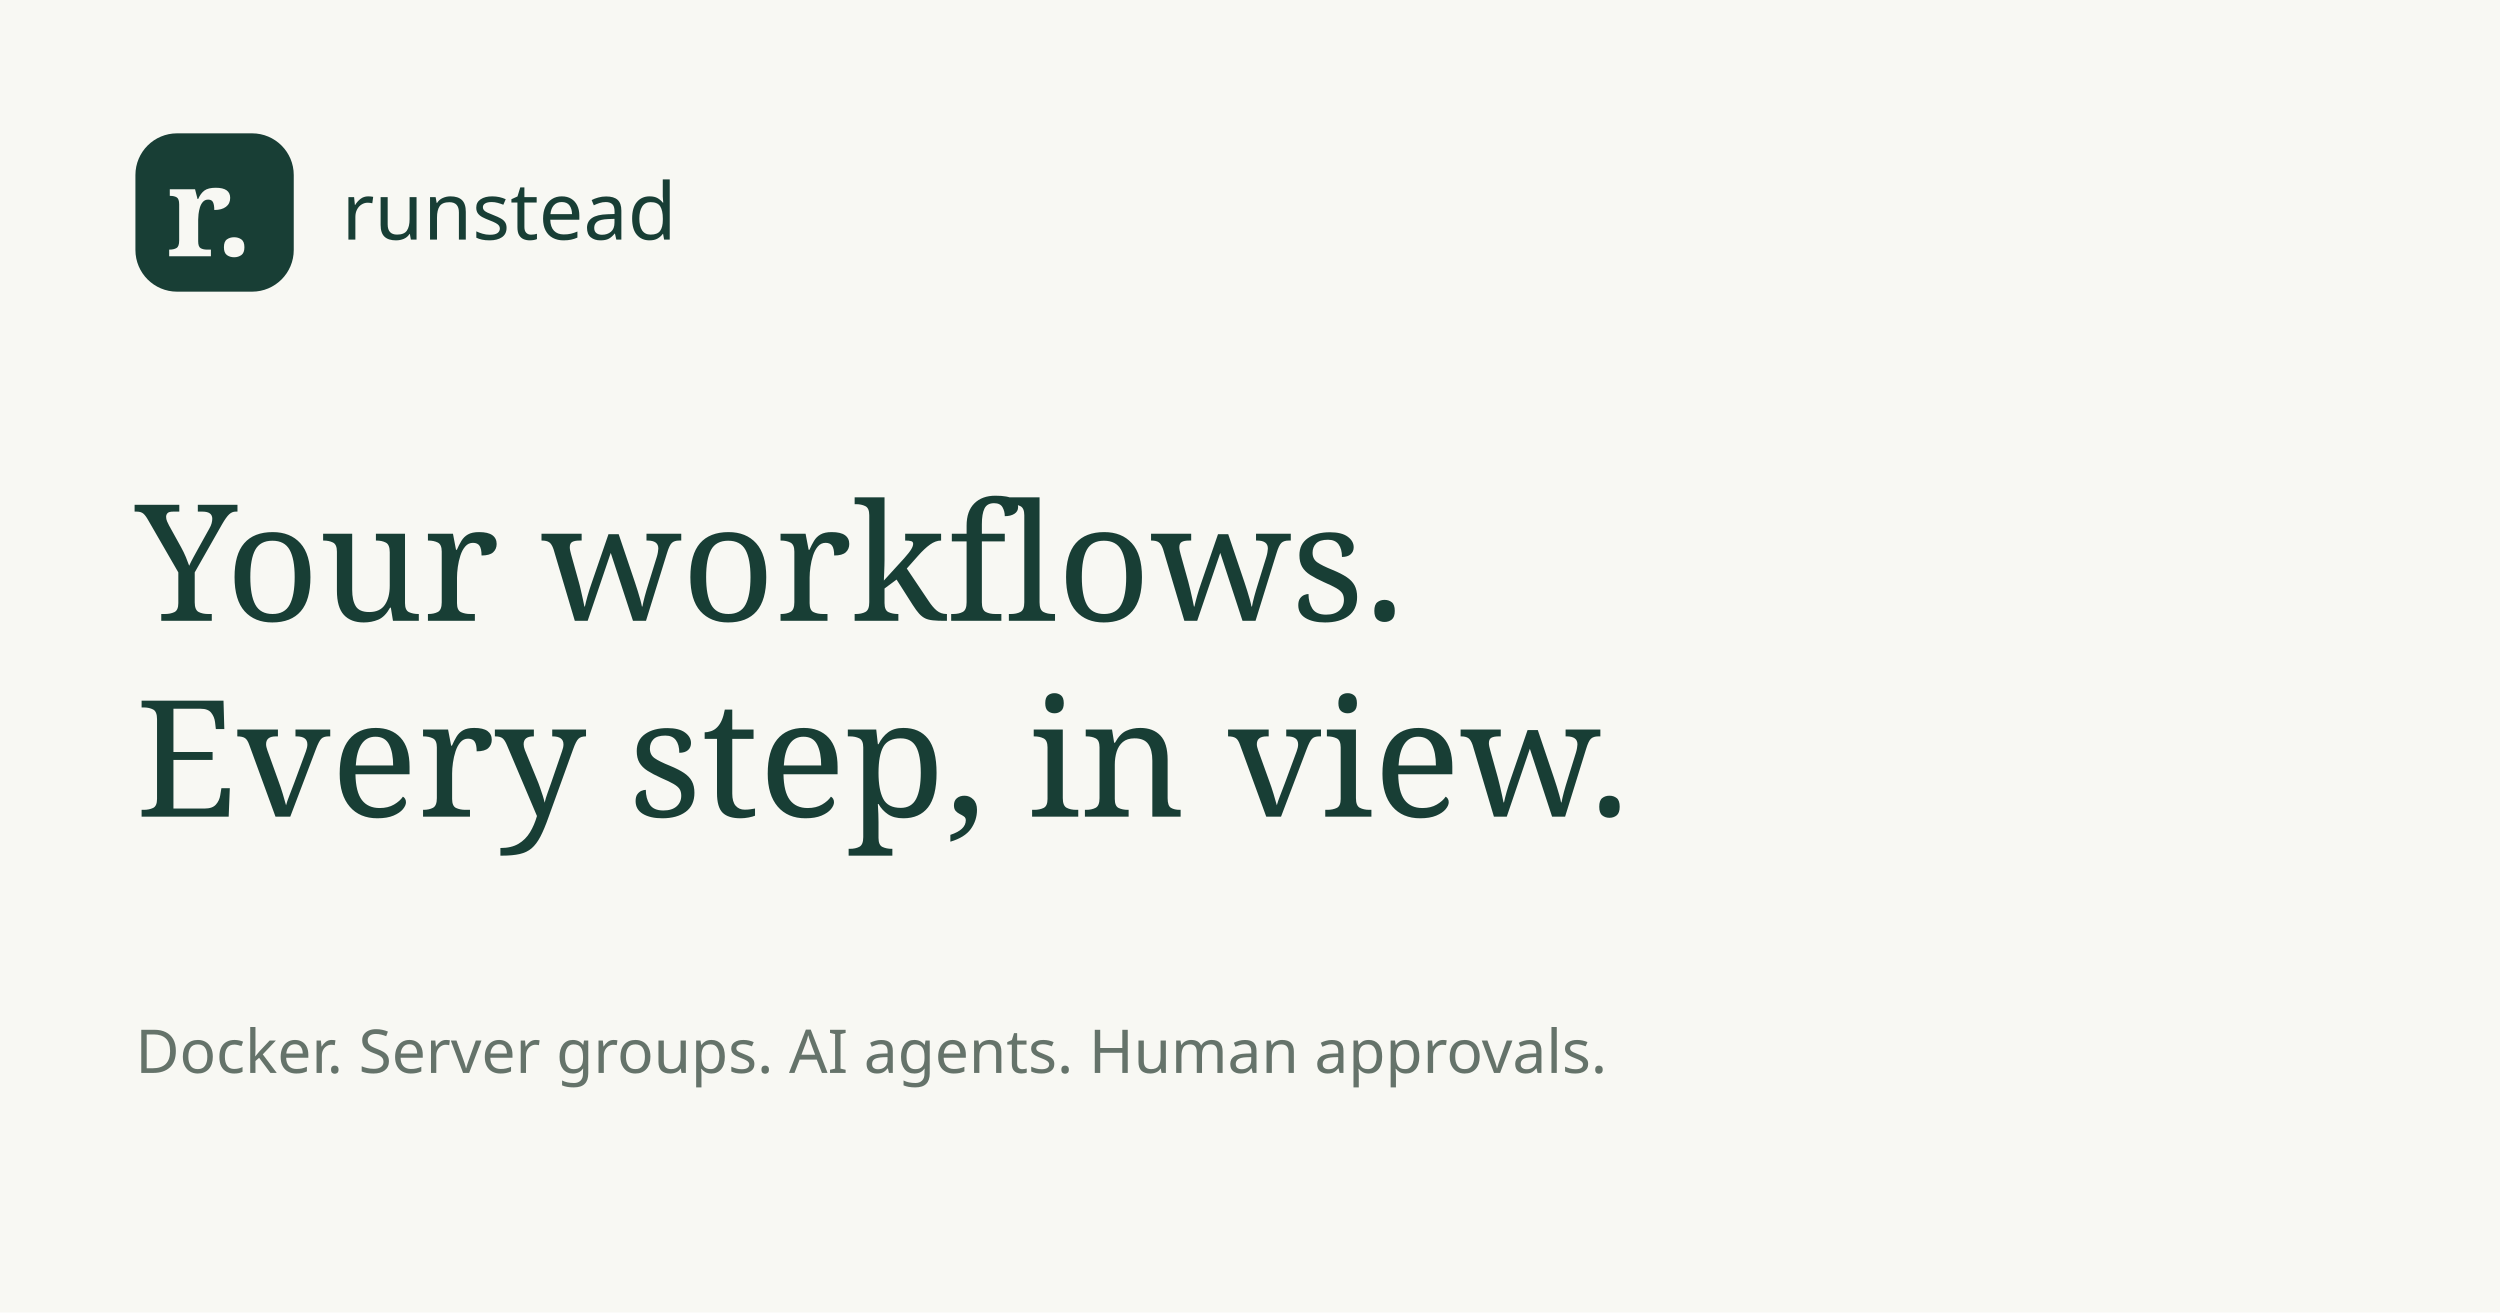
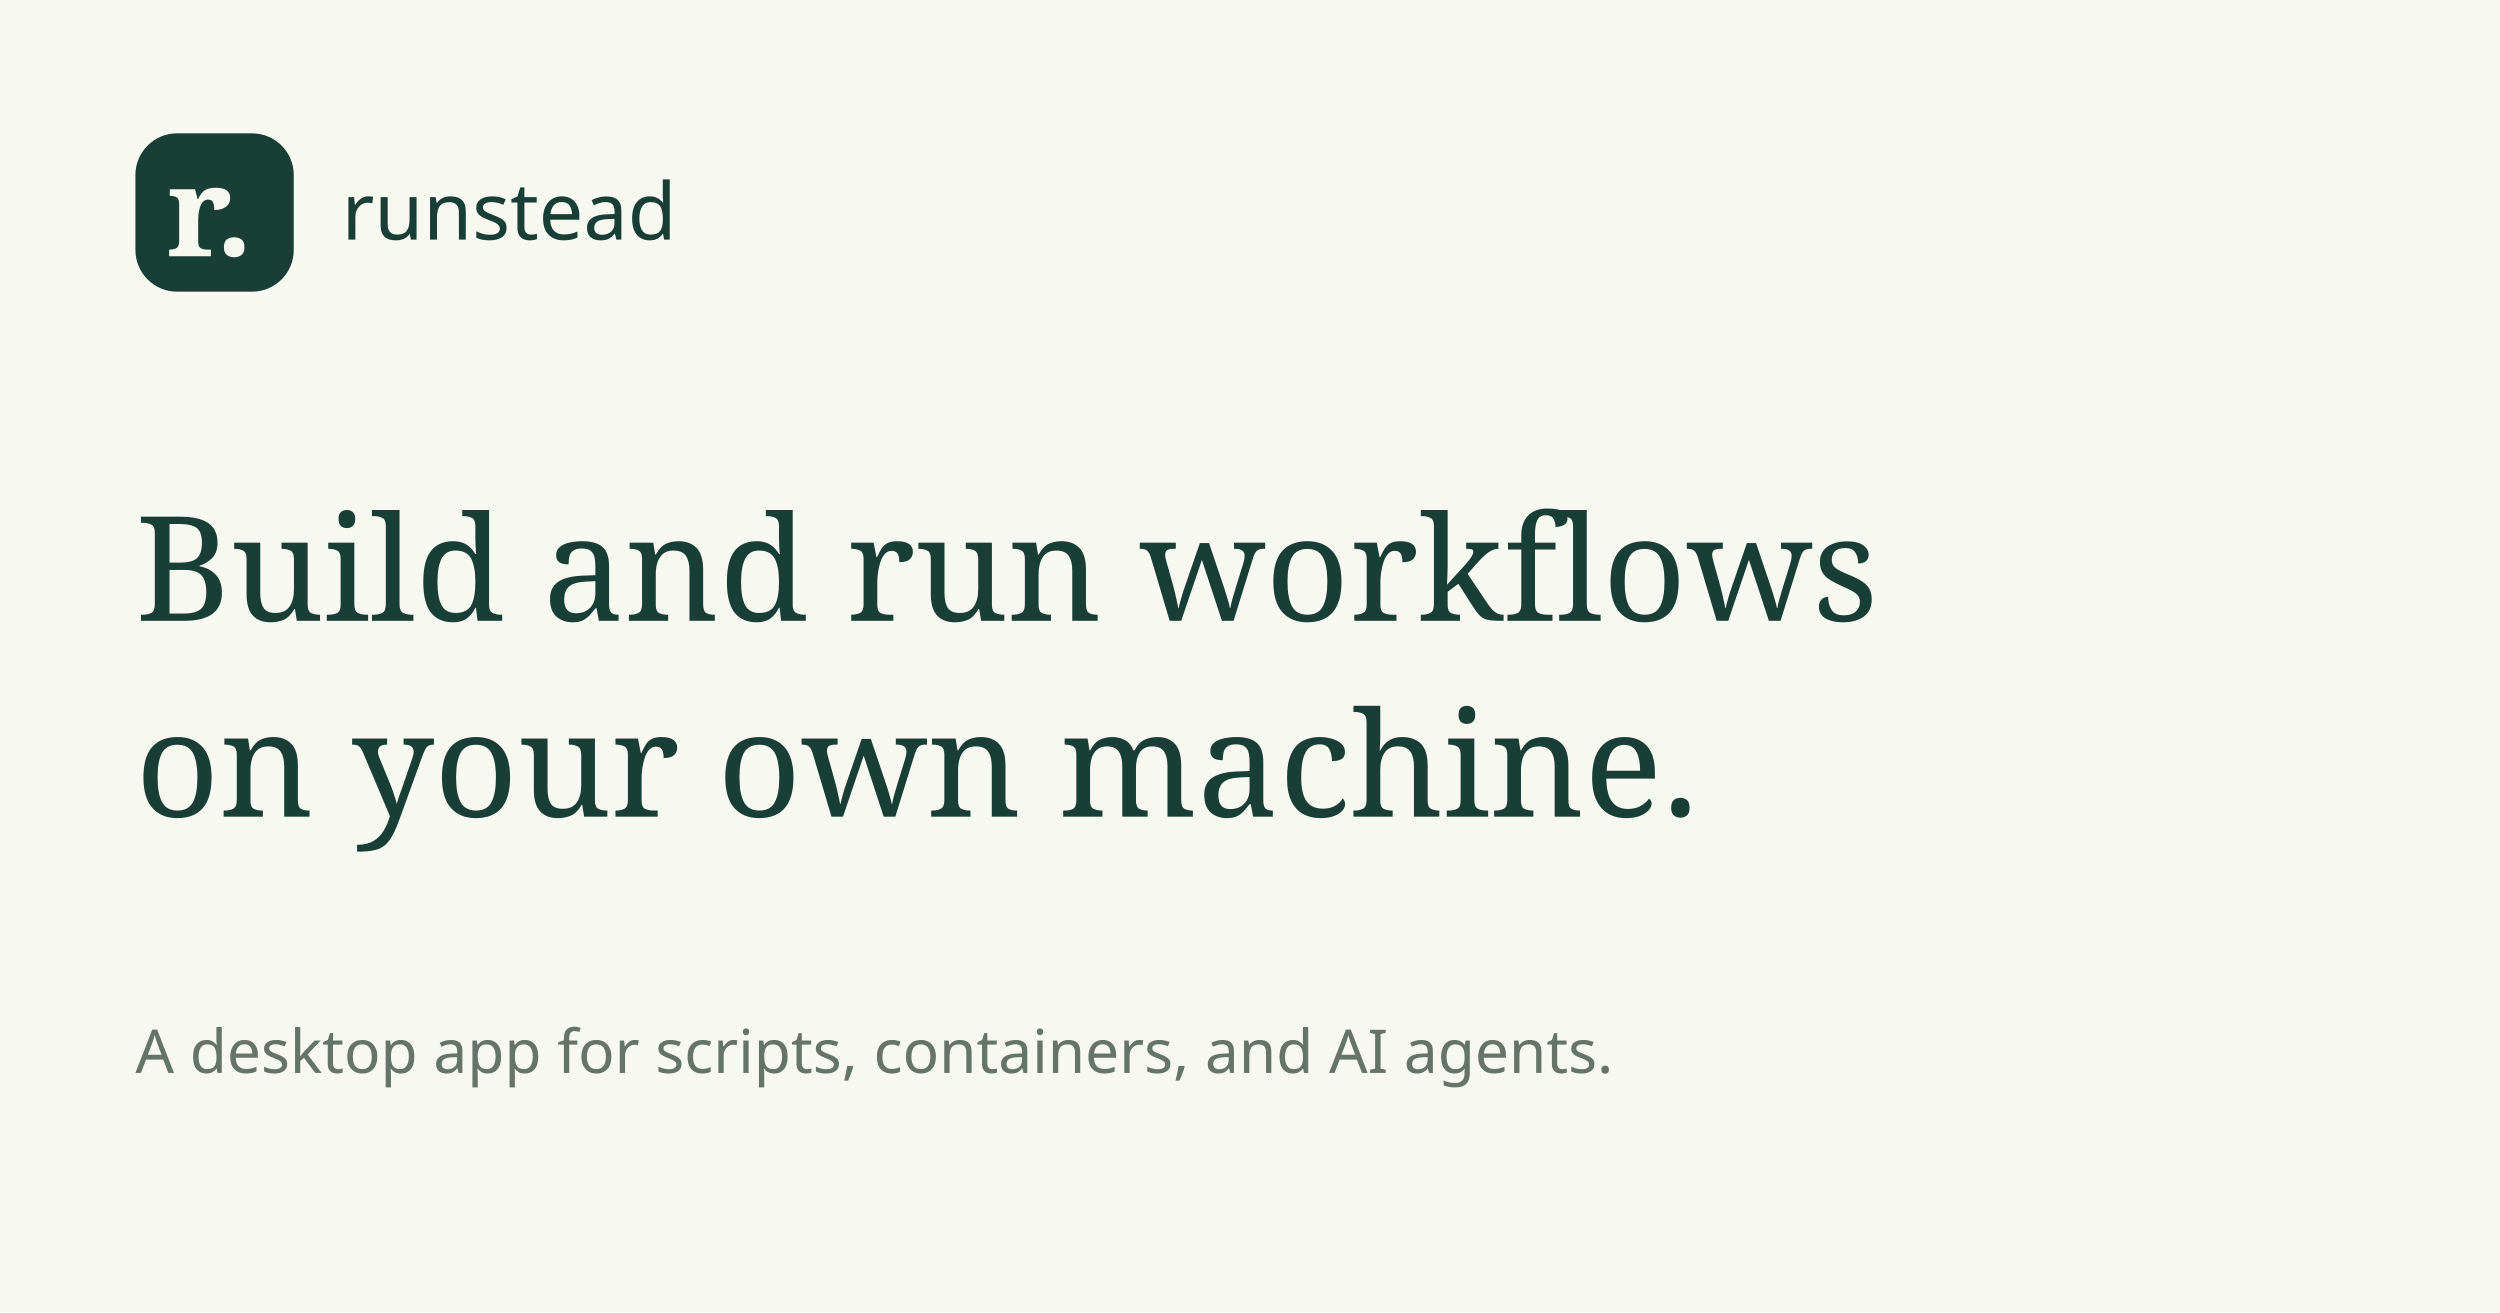
<svg xmlns="http://www.w3.org/2000/svg" width="1200" height="630" viewBox="0 0 1200 630">
  <rect width="1200" height="630" fill="#f8f8f3" />
  <rect x="65" y="64" width="76" height="76" rx="20" fill="#183e35" />
  <text x="80" y="123" fill="#f8f8f3" font-family="Georgia,serif" font-size="60" font-weight="bold">r.</text>
  <text x="164" y="115" fill="#183e35" font-family="sans-serif" font-size="38">runstead</text>
-   <text x="65" y="298" fill="#183e35" font-family="Georgia,serif" font-size="78">Your workflows.</text>
-   <text x="65" y="392" fill="#183e35" font-family="Georgia,serif" font-size="78">Every step, in view.</text>
-   <text x="65" y="515" fill="#65736a" font-family="sans-serif" font-size="29">Docker. Server groups. AI agents. Human approvals.</text>
+   <text x="65" y="298" fill="#183e35" font-family="Georgia,serif" font-size="70">Build and run workflows</text>
+   <text x="65" y="392" fill="#183e35" font-family="Georgia,serif" font-size="70">on your own machine.</text>
+   <text x="65" y="515" fill="#65736a" font-family="sans-serif" font-size="29">A desktop app for scripts, containers, and AI agents.</text>
</svg>
